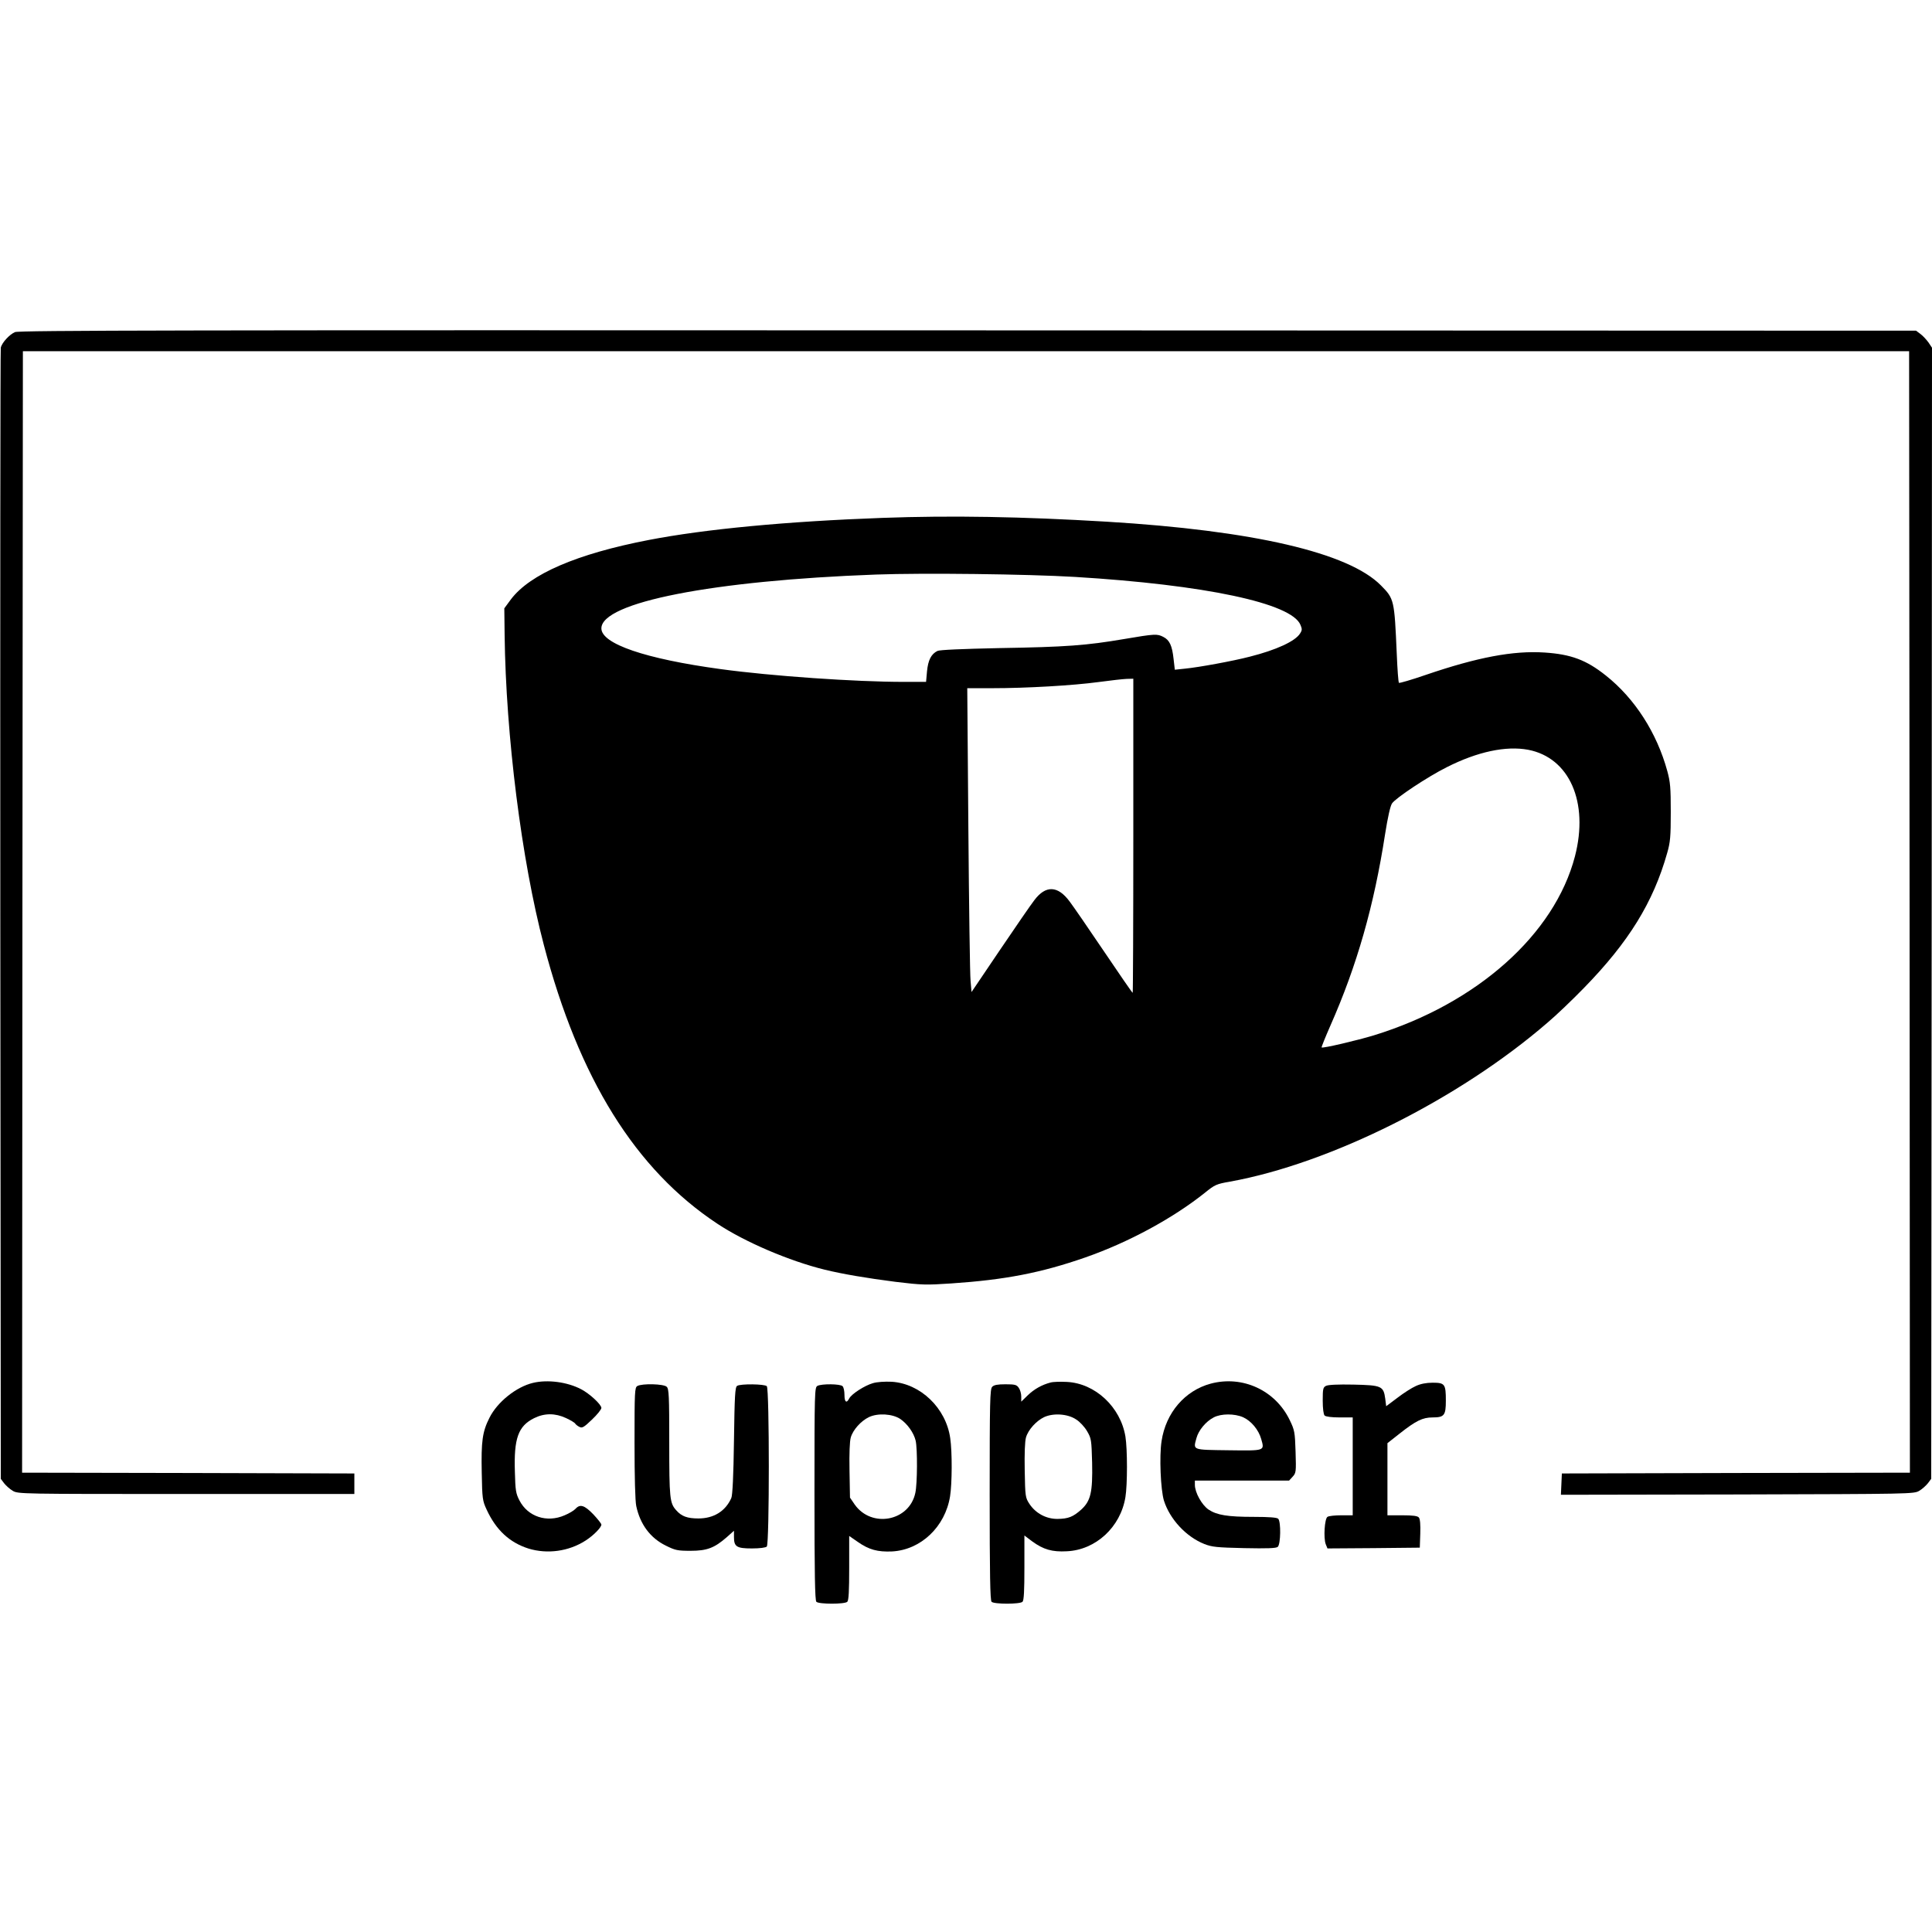
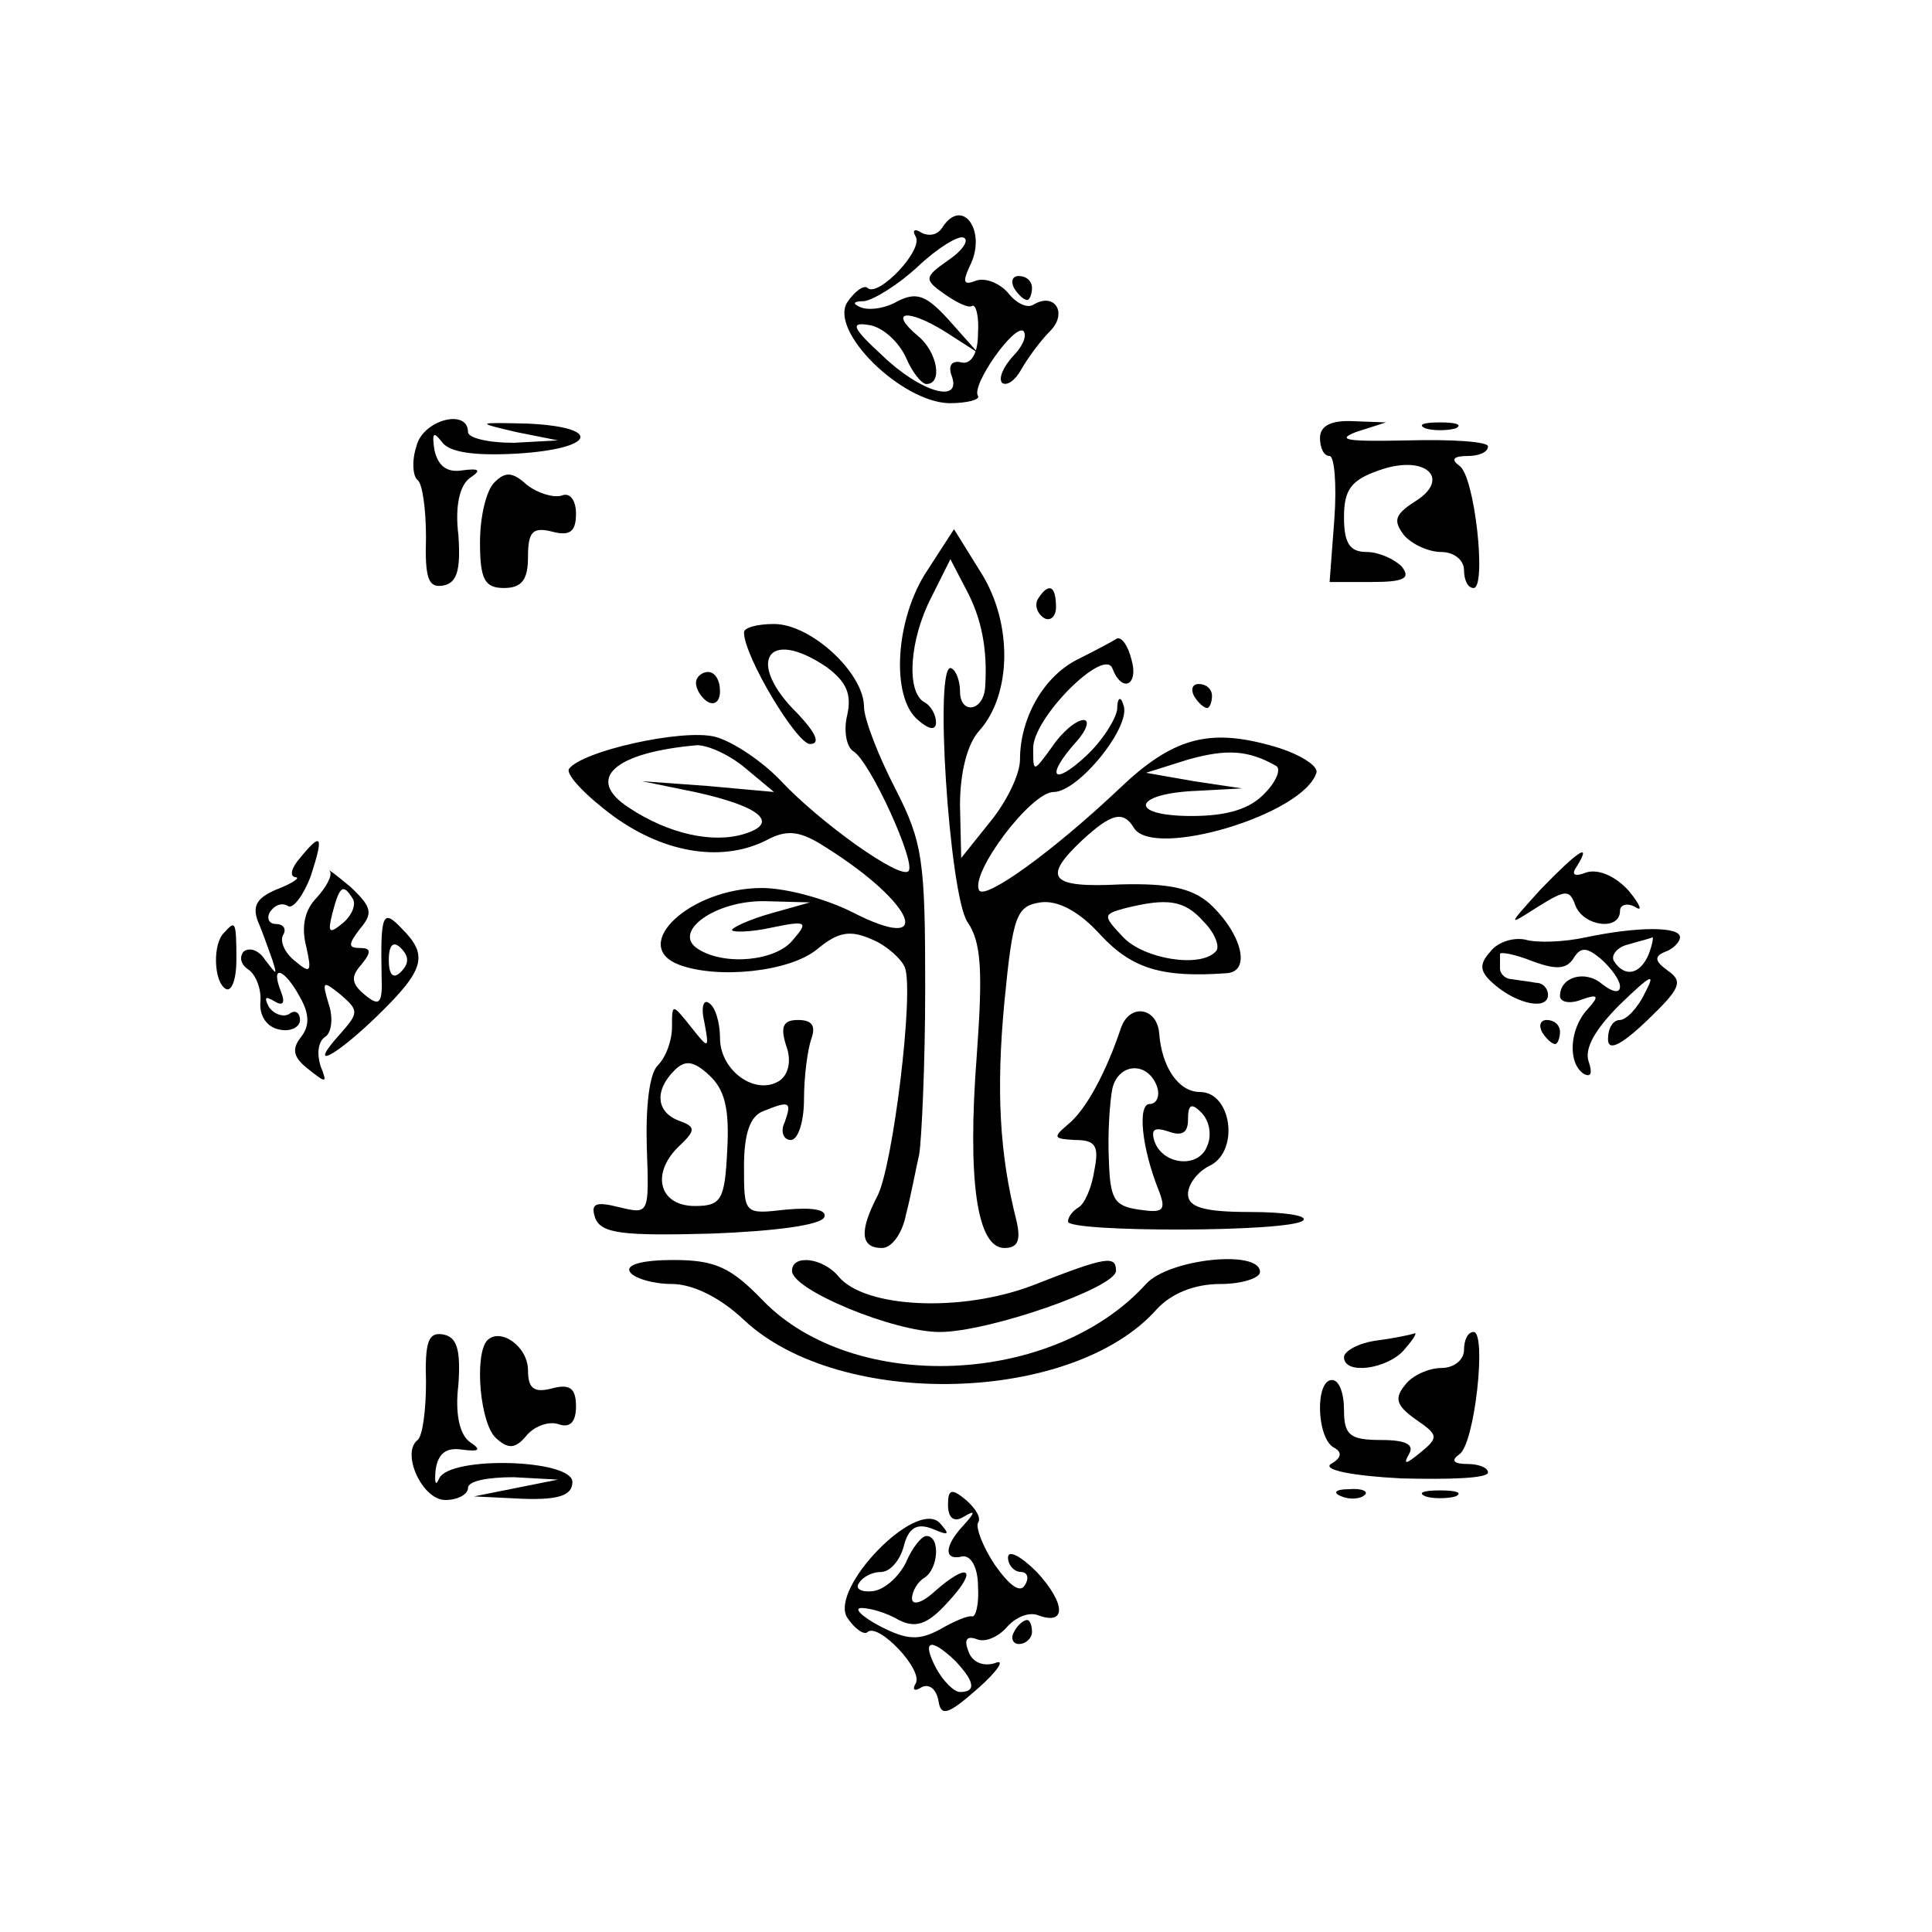
- <svg xmlns="http://www.w3.org/2000/svg" version="1.0" width="1224pt" height="1224pt" viewBox="0 0 1224 1224" preserveAspectRatio="xMidYMid meet">
-   <g transform="translate(0,1224) scale(0.1,-0.1)" fill="#000000" stroke="none">
-     <path d="M95 10136 c-35 -15 -83 -67 -90 -99 -3 -12 -4 -1629 -3 -3594 l3 -3572 21 -28 c12 -15 36 -37 55 -48 33 -20 52 -20 1099 -20 l1065 0 0 65 0 65 -1053 3 -1052 2 2 3553 3 3552 5975 0 5975 0 3 -3552 2 -3553 -1102 -2 -1103 -3 -3 -68 -3 -67 1118 2 c1098 3 1119 3 1152 23 19 11 43 33 55 48 l21 28 3 3583 2 3583 -22 33 c-13 18 -36 43 -51 54 l-28 21 -6007 2 c-4979 2 -6012 0 -6037 -11z" />
-     <path d="M5590 8959 c-606 -22 -1123 -71 -1480 -140 -456 -88 -752 -216 -873 -376 l-42 -57 2 -170 c8 -636 107 -1425 248 -1961 222 -848 581 -1425 1100 -1768 175 -116 456 -236 680 -291 110 -27 268 -54 449 -77 166 -20 191 -21 354 -10 340 23 568 67 849 165 272 95 553 247 756 409 63 51 73 56 160 71 635 115 1451 523 2011 1007 56 47 160 147 231 220 283 290 439 542 527 854 20 69 23 104 23 260 0 155 -3 191 -22 260 -66 242 -206 460 -389 605 -124 99 -221 135 -389 146 -198 13 -425 -30 -753 -142 -90 -31 -166 -53 -169 -50 -4 3 -10 86 -14 184 -15 342 -16 348 -100 433 -205 208 -809 348 -1739 404 -538 32 -979 40 -1420 24z m1220 -374 c823 -50 1373 -166 1429 -304 11 -26 11 -34 -3 -55 -31 -49 -151 -104 -317 -146 -107 -28 -327 -68 -410 -76 l-66 -7 -8 69 c-9 83 -25 119 -65 139 -39 20 -51 20 -251 -14 -236 -40 -363 -50 -791 -57 -233 -5 -376 -11 -389 -18 -40 -20 -59 -58 -66 -129 l-6 -67 -141 0 c-306 0 -840 37 -1161 81 -477 65 -755 160 -755 258 0 165 706 303 1740 341 301 11 957 3 1260 -15z m370 -1640 c0 -547 -2 -995 -4 -995 -3 0 -84 118 -182 263 -97 144 -195 286 -217 315 -75 102 -152 105 -224 9 -22 -28 -120 -171 -219 -317 l-179 -265 -6 70 c-4 39 -10 472 -14 963 l-7 892 158 0 c217 0 512 17 674 39 74 10 154 19 178 20 l42 1 0 -995z m2501 545 c262 -50 386 -332 297 -675 -129 -495 -621 -933 -1273 -1134 -105 -32 -326 -84 -332 -77 -2 2 23 64 55 137 169 382 277 761 347 1214 17 107 33 179 44 195 24 35 226 169 346 229 195 99 376 137 516 111z" />
-     <path d="M3377 3479 c-106 -25 -226 -121 -276 -221 -45 -89 -53 -149 -49 -347 3 -167 5 -179 31 -235 60 -130 146 -209 266 -247 119 -36 254 -18 361 51 50 32 100 83 100 101 0 6 -23 35 -51 65 -56 58 -84 67 -113 35 -10 -11 -40 -29 -69 -41 -112 -49 -233 -9 -286 94 -23 44 -26 64 -29 181 -7 212 21 290 121 340 66 33 134 33 203 1 28 -13 55 -29 58 -35 4 -6 16 -16 27 -21 17 -9 28 -3 79 46 33 31 60 65 60 74 0 22 -76 92 -129 119 -88 46 -212 62 -304 40z" />
-     <path d="M5530 3477 c-52 -15 -135 -68 -150 -97 -17 -33 -30 -23 -30 23 0 24 -5 48 -12 55 -15 15 -132 16 -159 2 -18 -10 -19 -29 -19 -683 0 -510 3 -676 12 -685 16 -16 180 -16 196 0 9 9 12 70 12 215 l0 202 55 -38 c70 -49 125 -64 217 -60 182 10 336 156 367 349 13 80 14 283 1 369 -27 191 -189 346 -371 357 -44 2 -93 -1 -119 -9z m174 -227 c45 -31 85 -87 97 -137 12 -53 11 -272 -2 -331 -38 -180 -277 -225 -384 -74 l-30 44 -3 171 c-2 108 1 186 8 210 14 49 65 105 115 129 57 27 150 21 199 -12z" />
-     <path d="M6655 3481 c-54 -14 -104 -42 -145 -82 l-40 -39 0 33 c0 18 -7 43 -16 55 -13 19 -24 22 -84 22 -49 0 -73 -4 -84 -16 -14 -14 -16 -89 -16 -683 0 -505 3 -670 12 -679 16 -16 180 -16 196 0 9 9 12 71 12 216 l0 204 49 -37 c71 -52 127 -68 219 -63 184 8 341 153 372 343 13 79 13 303 0 384 -31 187 -191 337 -371 346 -41 2 -87 1 -104 -4z m163 -234 c23 -14 54 -48 69 -74 27 -46 28 -55 32 -199 4 -189 -9 -243 -69 -298 -52 -46 -81 -58 -151 -59 -71 0 -137 35 -177 95 -26 40 -27 46 -30 212 -2 107 1 185 8 209 14 49 65 105 115 129 59 27 150 21 203 -15z" />
-     <path d="M7670 3474 c-163 -44 -284 -184 -311 -364 -15 -95 -6 -308 15 -377 37 -117 140 -229 256 -275 49 -19 78 -22 253 -26 145 -3 202 -1 212 8 19 16 21 160 3 178 -8 8 -57 12 -154 12 -166 0 -234 11 -287 46 -42 28 -87 108 -87 157 l0 27 298 0 299 0 22 24 c22 24 23 30 19 158 -4 125 -6 137 -37 201 -91 189 -299 285 -501 231z m206 -213 c51 -23 98 -80 114 -137 22 -77 27 -75 -207 -72 -233 3 -224 0 -203 77 13 49 59 105 109 131 47 25 133 25 187 1z" />
-     <path d="M8970 3459 c-25 -11 -77 -44 -116 -74 l-72 -54 -6 48 c-11 80 -23 85 -201 89 -99 2 -161 -1 -174 -8 -19 -9 -21 -20 -21 -93 0 -51 5 -88 12 -95 7 -7 44 -12 95 -12 l83 0 0 -310 0 -310 -72 0 c-40 0 -80 -4 -88 -10 -18 -11 -26 -133 -11 -173 l11 -27 292 2 293 3 3 88 c2 57 -1 94 -9 103 -8 10 -37 14 -105 14 l-94 0 0 229 0 228 75 59 c105 83 148 104 211 104 74 0 84 13 84 106 0 105 -6 114 -83 114 -41 0 -77 -7 -107 -21z" />
-     <path d="M4038 3459 c-17 -9 -18 -37 -18 -359 0 -220 4 -369 11 -402 25 -116 89 -202 187 -250 60 -30 75 -33 157 -33 104 0 151 18 229 86 l46 41 0 -40 c0 -61 17 -72 114 -72 50 0 87 5 94 12 17 17 17 999 0 1016 -14 14 -166 16 -188 2 -13 -8 -16 -62 -20 -347 -3 -221 -9 -347 -17 -364 -37 -83 -111 -129 -208 -129 -70 0 -107 13 -141 52 -41 45 -44 77 -44 429 0 294 -2 340 -16 353 -18 19 -157 22 -186 5z" />
+ <svg xmlns="http://www.w3.org/2000/svg" version="1.0" width="161pt" height="161pt" viewBox="0 0 161 161" preserveAspectRatio="xMidYMid meet">
+   <g transform="translate(0,161) scale(0.1,-0.1)" fill="#000000" stroke="none">
+     <path d="M785 1420 c-4 -6 -11 -7 -17 -4 -6 4 -8 2 -5 -3 7 -11 -31 -51 -40 -43 -3 3 -11 -3 -17 -12 -15 -24 45 -83 85 -84 15 0 26 3 24 6 -6 9 31 61 38 54 3 -4 -1 -13 -9 -21 -8 -9 -12 -18 -9 -22 4 -3 11 2 16 11 5 9 16 24 24 32 15 15 4 33 -14 22 -5 -3 -14 1 -21 10 -7 8 -19 13 -27 10 -10 -4 -11 -1 -5 12 15 29 -6 59 -23 32z m5 -27 c-20 -14 -20 -16 -3 -28 10 -7 20 -12 23 -10 3 2 6 -8 5 -23 0 -17 -6 -26 -14 -24 -8 2 -11 -3 -8 -11 9 -24 -26 -14 -58 17 -25 23 -27 28 -10 25 11 -2 24 -14 30 -27 5 -12 13 -22 17 -22 14 0 9 27 -7 40 -25 21 -9 23 22 4 l28 -18 -24 27 c-19 21 -27 24 -43 16 -10 -6 -24 -8 -31 -5 -7 3 -6 5 3 5 8 1 29 14 45 29 17 16 34 26 38 24 5 -2 -1 -11 -13 -19z" />
+     <path d="M845 1370 c3 -5 8 -10 11 -10 2 0 4 5 4 10 0 6 -5 10 -11 10 -5 0 -7 -4 -4 -10z" />
+     <path d="M347 1238 c-4 -12 -3 -25 1 -28 4 -3 7 -24 7 -48 -1 -34 2 -42 14 -40 12 2 15 13 13 42 -3 24 1 42 10 48 9 6 8 8 -7 6 -13 -2 -20 4 -23 17 -2 14 -1 16 6 7 6 -9 27 -12 63 -10 65 4 72 22 9 25 -43 1 -44 1 -10 -7 l35 -7 -37 -2 c-21 0 -38 4 -38 9 0 20 -38 10 -43 -12z" />
+     <path d="M1100 1245 c0 -8 3 -15 8 -15 4 0 6 -24 4 -52 l-4 -53 35 0 c27 0 33 3 25 13 -6 6 -19 12 -29 12 -14 0 -19 7 -19 29 0 23 6 31 29 39 39 14 61 -7 30 -26 -17 -11 -18 -16 -9 -28 7 -8 21 -14 31 -14 11 0 19 -7 19 -15 0 -8 3 -15 8 -15 11 0 1 94 -12 102 -7 5 -5 8 7 8 9 0 17 3 17 8 0 4 -30 6 -67 5 -48 -1 -61 0 -43 7 l25 8 -27 1 c-19 1 -28 -4 -28 -14z" />
+     <path d="M1188 1253 c6 -2 18 -2 25 0 6 3 1 5 -13 5 -14 0 -19 -2 -12 -5z" />
+     <path d="M412 1208 c-7 -7 -12 -29 -12 -50 0 -31 4 -38 20 -38 15 0 20 7 20 26 0 21 4 25 20 21 15 -4 20 0 20 15 0 11 -5 18 -12 15 -7 -2 -20 2 -29 9 -12 11 -18 11 -27 2z" />
+     <path d="M773 1135 c-27 -40 -31 -106 -8 -125 9 -8 15 -9 15 -2 0 6 -4 14 -10 17 -15 9 -12 52 6 87 l16 32 13 -25 c13 -24 18 -50 16 -81 -1 -21 -21 -24 -21 -4 0 8 -3 17 -7 19 -15 9 -2 -187 13 -211 12 -17 13 -42 8 -111 -8 -104 0 -161 23 -161 11 0 14 6 10 23 -14 55 -17 108 -10 182 7 72 10 80 30 83 14 2 32 -7 50 -27 26 -28 51 -36 105 -32 21 1 13 33 -14 58 -15 13 -34 17 -74 16 -59 -3 -66 5 -32 37 24 22 34 25 43 10 16 -26 141 11 152 46 2 6 -16 17 -39 23 -51 14 -81 6 -125 -36 -56 -53 -112 -93 -117 -85 -8 14 43 82 62 82 21 0 66 56 58 73 -2 7 -5 6 -5 -4 -1 -8 -12 -26 -26 -39 -28 -26 -34 -17 -8 12 9 10 11 18 6 18 -6 0 -18 -10 -26 -22 -16 -22 -16 -22 -16 -2 -1 25 59 85 66 67 8 -21 22 -14 16 7 -3 12 -8 19 -12 18 -3 -2 -18 -10 -32 -17 -29 -14 -49 -49 -49 -84 0 -12 -11 -35 -25 -52 l-24 -30 -1 44 c0 27 6 51 16 62 27 30 28 89 2 131 l-23 37 -22 -34z m290 -163 c5 -2 1 -13 -9 -23 -12 -13 -31 -19 -61 -19 -54 0 -49 19 5 21 l37 2 -40 6 -40 7 35 11 c32 9 50 8 73 -5z m-60 -130 c10 -10 14 -22 10 -25 -13 -14 -60 -6 -77 12 -17 18 -17 19 1 24 36 9 50 7 66 -11z" />
+     <path d="M865 1111 c-3 -5 -1 -12 5 -16 5 -3 10 1 10 9 0 18 -6 21 -15 7z" />
+     <path d="M620 1083 c0 -20 44 -93 55 -93 9 0 5 9 -10 25 -44 43 -26 73 24 39 16 -12 21 -22 17 -40 -3 -12 -1 -26 5 -30 14 -8 53 -94 46 -100 -7 -7 -73 40 -106 75 -15 16 -40 33 -55 37 -27 7 -112 -12 -122 -27 -2 -5 14 -22 37 -39 44 -32 93 -39 130 -19 16 8 27 6 47 -7 75 -47 92 -90 22 -54 -22 11 -55 20 -75 20 -60 0 -111 -48 -69 -64 32 -12 92 -6 115 13 18 15 28 16 46 8 12 -5 24 -16 27 -23 8 -20 -10 -167 -23 -191 -15 -29 -14 -43 4 -43 8 0 17 12 20 28 4 15 8 37 11 50 2 12 5 75 5 139 0 106 -2 121 -25 166 -14 27 -26 58 -26 68 0 28 -44 69 -75 69 -14 0 -25 -3 -25 -7z m1 -113 l24 -20 -55 5 -55 4 44 -9 c55 -12 71 -26 41 -35 -26 -8 -63 0 -96 22 -37 24 -12 46 57 52 9 0 27 -8 40 -19z m22 -121 c-18 -5 -33 -12 -33 -14 0 -2 15 -2 33 2 29 6 31 5 18 -10 -14 -18 -57 -22 -79 -8 -23 14 14 41 56 40 l37 -1 -32 -9z" />
+     <path d="M580 1041 c0 -6 5 -13 10 -16 6 -3 10 1 10 9 0 9 -4 16 -10 16 -5 0 -10 -4 -10 -9z" />
+     <path d="M995 1030 c3 -5 8 -10 11 -10 2 0 4 5 4 10 0 6 -5 10 -11 10 -5 0 -7 -4 -4 -10z" />
+     <path d="M250 895 c-7 -8 -9 -15 -4 -16 5 0 -2 -5 -15 -10 -17 -7 -21 -14 -16 -27 4 -9 9 -24 12 -32 4 -13 4 -13 -6 0 -5 8 -13 11 -18 7 -4 -5 -2 -11 4 -15 6 -4 11 -16 10 -27 -1 -11 5 -21 16 -23 9 -2 17 2 17 8 0 6 -4 9 -9 5 -5 -3 -13 0 -17 6 -4 8 -3 9 4 5 8 -5 10 -2 6 8 -9 23 3 19 16 -5 8 -14 8 -24 1 -33 -8 -10 -7 -17 6 -27 15 -12 16 -12 10 3 -3 10 -2 20 4 24 5 3 7 15 3 27 -6 20 -5 20 10 8 15 -13 15 -15 0 -32 -29 -32 -6 -21 31 15 39 38 42 50 20 72 -16 17 -18 13 -17 -39 1 -24 -2 -26 -14 -16 -11 9 -12 15 -3 25 9 11 8 14 -1 14 -10 0 -10 3 0 16 11 13 10 18 -8 35 -12 10 -20 16 -17 13 2 -4 -3 -13 -11 -22 -10 -10 -13 -24 -9 -40 5 -22 4 -24 -9 -13 -9 7 -13 17 -10 22 3 5 0 9 -6 9 -6 0 -8 5 -5 10 4 6 10 8 15 5 4 -3 13 9 19 25 11 34 9 37 -9 15z m44 -34 c3 -5 -1 -14 -8 -20 -12 -10 -13 -8 -9 8 6 23 9 25 17 12z m40 -61 c-6 -6 -10 -3 -10 10 0 13 4 16 10 10 7 -7 7 -13 0 -20z" />
+     <path d="M1284 869 c-28 -31 -28 -31 -3 -15 24 15 27 15 32 1 7 -17 37 -21 37 -4 0 5 6 7 13 3 6 -4 4 2 -6 14 -11 12 -25 18 -35 15 -10 -4 -13 -2 -8 5 13 21 1 13 -30 -19z" />
+     <path d="M187 833 c-10 -9 -9 -41 1 -47 5 -3 9 8 9 24 0 33 -1 33 -10 23z" />
+     <path d="M1322 829 c-18 -4 -41 -5 -51 -2 -10 2 -23 -2 -29 -10 -10 -11 -9 -17 4 -28 19 -16 44 -21 44 -8 0 5 -4 10 -10 10 -5 1 -14 2 -20 3 -5 0 -10 4 -10 9 0 4 0 9 0 12 0 2 12 0 27 -6 19 -7 28 -7 34 2 6 10 11 10 23 0 9 -8 16 -18 16 -23 0 -6 -6 -5 -15 2 -14 12 -35 6 -35 -10 0 -5 8 -7 18 -3 14 5 15 3 5 -8 -15 -16 -17 -45 -3 -54 6 -3 7 1 4 10 -4 11 5 27 26 48 26 25 30 27 21 10 -6 -13 -16 -23 -21 -23 -6 0 -10 -7 -10 -16 0 -10 10 -6 33 16 27 26 30 32 17 41 -11 8 -12 12 -2 16 6 2 12 8 12 12 0 9 -35 9 -78 0z m52 -14 c-7 -17 -20 -20 -29 -6 -3 5 3 12 12 14 10 3 19 5 20 6 1 0 0 -6 -3 -14z" />
+     <path d="M587 758 c4 -22 4 -23 -11 -4 -16 20 -16 20 -16 0 0 -11 -5 -25 -12 -32 -7 -7 -10 -35 -9 -68 2 -56 2 -56 -23 -50 -20 5 -24 3 -20 -9 5 -13 23 -15 97 -13 52 2 92 7 94 14 2 6 -10 8 -32 6 -35 -4 -35 -4 -35 36 0 27 5 42 16 46 22 9 24 8 18 -9 -4 -8 -1 -15 5 -15 6 0 11 15 11 34 0 19 3 41 6 50 4 11 1 16 -11 16 -12 0 -15 -5 -10 -21 5 -13 2 -25 -6 -30 -20 -12 -49 9 -49 36 0 13 -4 26 -9 29 -5 4 -7 -4 -4 -16z m19 -107 c-2 -41 -5 -46 -27 -46 -29 0 -37 26 -14 49 15 14 15 17 1 22 -19 7 -21 25 -4 42 9 9 16 8 29 -4 13 -12 17 -28 15 -63z" />
+     <path d="M934 753 c-12 -36 -29 -68 -44 -80 -13 -11 -12 -12 6 -13 17 0 20 -5 16 -25 -2 -14 -8 -28 -13 -31 -5 -3 -9 -8 -9 -12 0 -9 186 -9 196 1 4 4 -16 7 -44 7 -39 0 -52 4 -52 15 0 8 8 19 19 24 24 13 17 61 -9 61 -18 0 -32 21 -34 49 -2 22 -25 25 -32 4z m30 -48 c3 -8 0 -15 -6 -15 -10 0 -7 -36 8 -73 6 -16 3 -18 -17 -15 -21 3 -24 9 -25 43 -1 22 1 48 3 58 5 21 29 23 37 2z m42 -50 c-7 -19 -37 -16 -44 4 -3 10 0 12 12 8 11 -4 16 -1 16 10 0 13 3 14 11 6 7 -7 9 -19 5 -28z" />
+     <path d="M1285 750 c3 -5 8 -10 11 -10 2 0 4 5 4 10 0 6 -5 10 -11 10 -5 0 -7 -4 -4 -10z" />
+     <path d="M525 550 c3 -5 19 -10 35 -10 17 0 40 -11 60 -30 80 -75 274 -70 344 9 12 13 31 21 53 21 18 0 33 5 33 10 0 19 -76 11 -95 -10 -77 -85 -243 -92 -319 -14 -27 28 -40 34 -75 34 -26 0 -40 -4 -36 -10z" />
+     <path d="M660 551 c0 -16 85 -51 123 -51 41 0 147 37 147 51 0 13 -8 12 -69 -12 -60 -23 -140 -19 -162 7 -13 16 -39 19 -39 5z" />
+     <path d="M355 458 c0 -24 -3 -45 -7 -48 -14 -11 4 -50 23 -50 11 0 19 5 19 10 0 6 17 9 38 9 l37 -2 -35 -7 -35 -7 41 -2 c30 -1 41 3 41 14 0 19 -102 22 -111 3 -3 -7 -4 -4 -3 7 2 14 9 19 22 17 15 -2 16 0 7 6 -9 6 -13 24 -10 48 2 29 -1 40 -13 42 -12 2 -15 -6 -14 -40z" />
+     <path d="M406 493 c-11 -12 -6 -71 8 -82 10 -9 16 -8 25 3 7 8 19 12 27 9 9 -3 14 2 14 15 0 15 -5 19 -20 15 -15 -4 -20 0 -20 15 0 20 -23 36 -34 25z" />
+     <path d="M1148 493 c-16 -2 -28 -9 -28 -14 0 -15 36 -10 50 6 7 8 11 14 9 14 -2 -1 -16 -4 -31 -6z" />
+     <path d="M1220 485 c0 -8 -8 -15 -19 -15 -10 0 -24 -6 -30 -14 -9 -11 -8 -17 9 -29 19 -13 19 -15 3 -28 -11 -9 -14 -10 -9 -1 5 8 -2 12 -23 12 -26 0 -31 4 -31 25 0 14 -4 25 -10 25 -14 0 -13 -47 1 -56 8 -4 7 -9 -2 -14 -7 -5 19 -10 59 -12 40 -1 72 0 72 5 0 4 -8 7 -17 7 -12 0 -14 3 -7 8 13 8 23 102 12 102 -5 0 -8 -7 -8 -15z" />
+     <path d="M790 356 c0 -11 5 -15 13 -10 10 6 10 4 0 -7 -16 -17 -17 -30 -1 -26 7 1 13 -9 13 -25 1 -15 -2 -26 -5 -25 -3 1 -15 -4 -27 -11 -17 -9 -27 -9 -50 3 -15 8 -22 15 -15 15 7 0 21 -4 31 -10 14 -7 24 -4 41 15 26 28 17 34 -12 8 -10 -9 -18 -11 -18 -5 0 6 5 14 10 17 12 7 14 35 2 35 -4 0 -12 -10 -17 -22 -6 -12 -18 -23 -28 -24 -9 -1 -15 2 -11 7 3 5 11 9 18 9 8 0 16 10 19 21 4 16 11 20 24 15 14 -6 15 -5 6 5 -20 20 -92 -55 -77 -79 6 -9 14 -15 17 -12 9 8 47 -32 40 -43 -3 -5 -1 -7 5 -3 6 3 12 -1 14 -11 2 -14 8 -12 33 10 17 15 23 25 14 21 -10 -3 -19 1 -22 10 -4 10 -1 13 7 10 7 -3 18 2 25 10 7 8 18 13 26 10 24 -9 23 10 -1 36 -13 13 -24 19 -24 12 0 -6 5 -12 11 -12 5 0 7 -5 3 -11 -4 -7 -13 0 -25 17 -10 15 -16 31 -14 35 3 4 -2 12 -10 19 -12 10 -15 9 -15 -4z m6 -130 c16 -17 18 -26 4 -26 -5 0 -14 9 -20 20 -12 23 -5 26 16 6z" />
+     <path d="M1118 363 c7 -3 16 -2 19 1 4 3 -2 6 -13 5 -11 0 -14 -3 -6 -6z" />
+     <path d="M1188 363 c6 -2 18 -2 25 0 6 3 1 5 -13 5 -14 0 -19 -2 -12 -5z" />
+     <path d="M845 250 c-3 -5 -1 -10 4 -10 6 0 11 5 11 10 0 6 -2 10 -4 10 -3 0 -8 -4 -11 -10z" />
  </g>
</svg>
